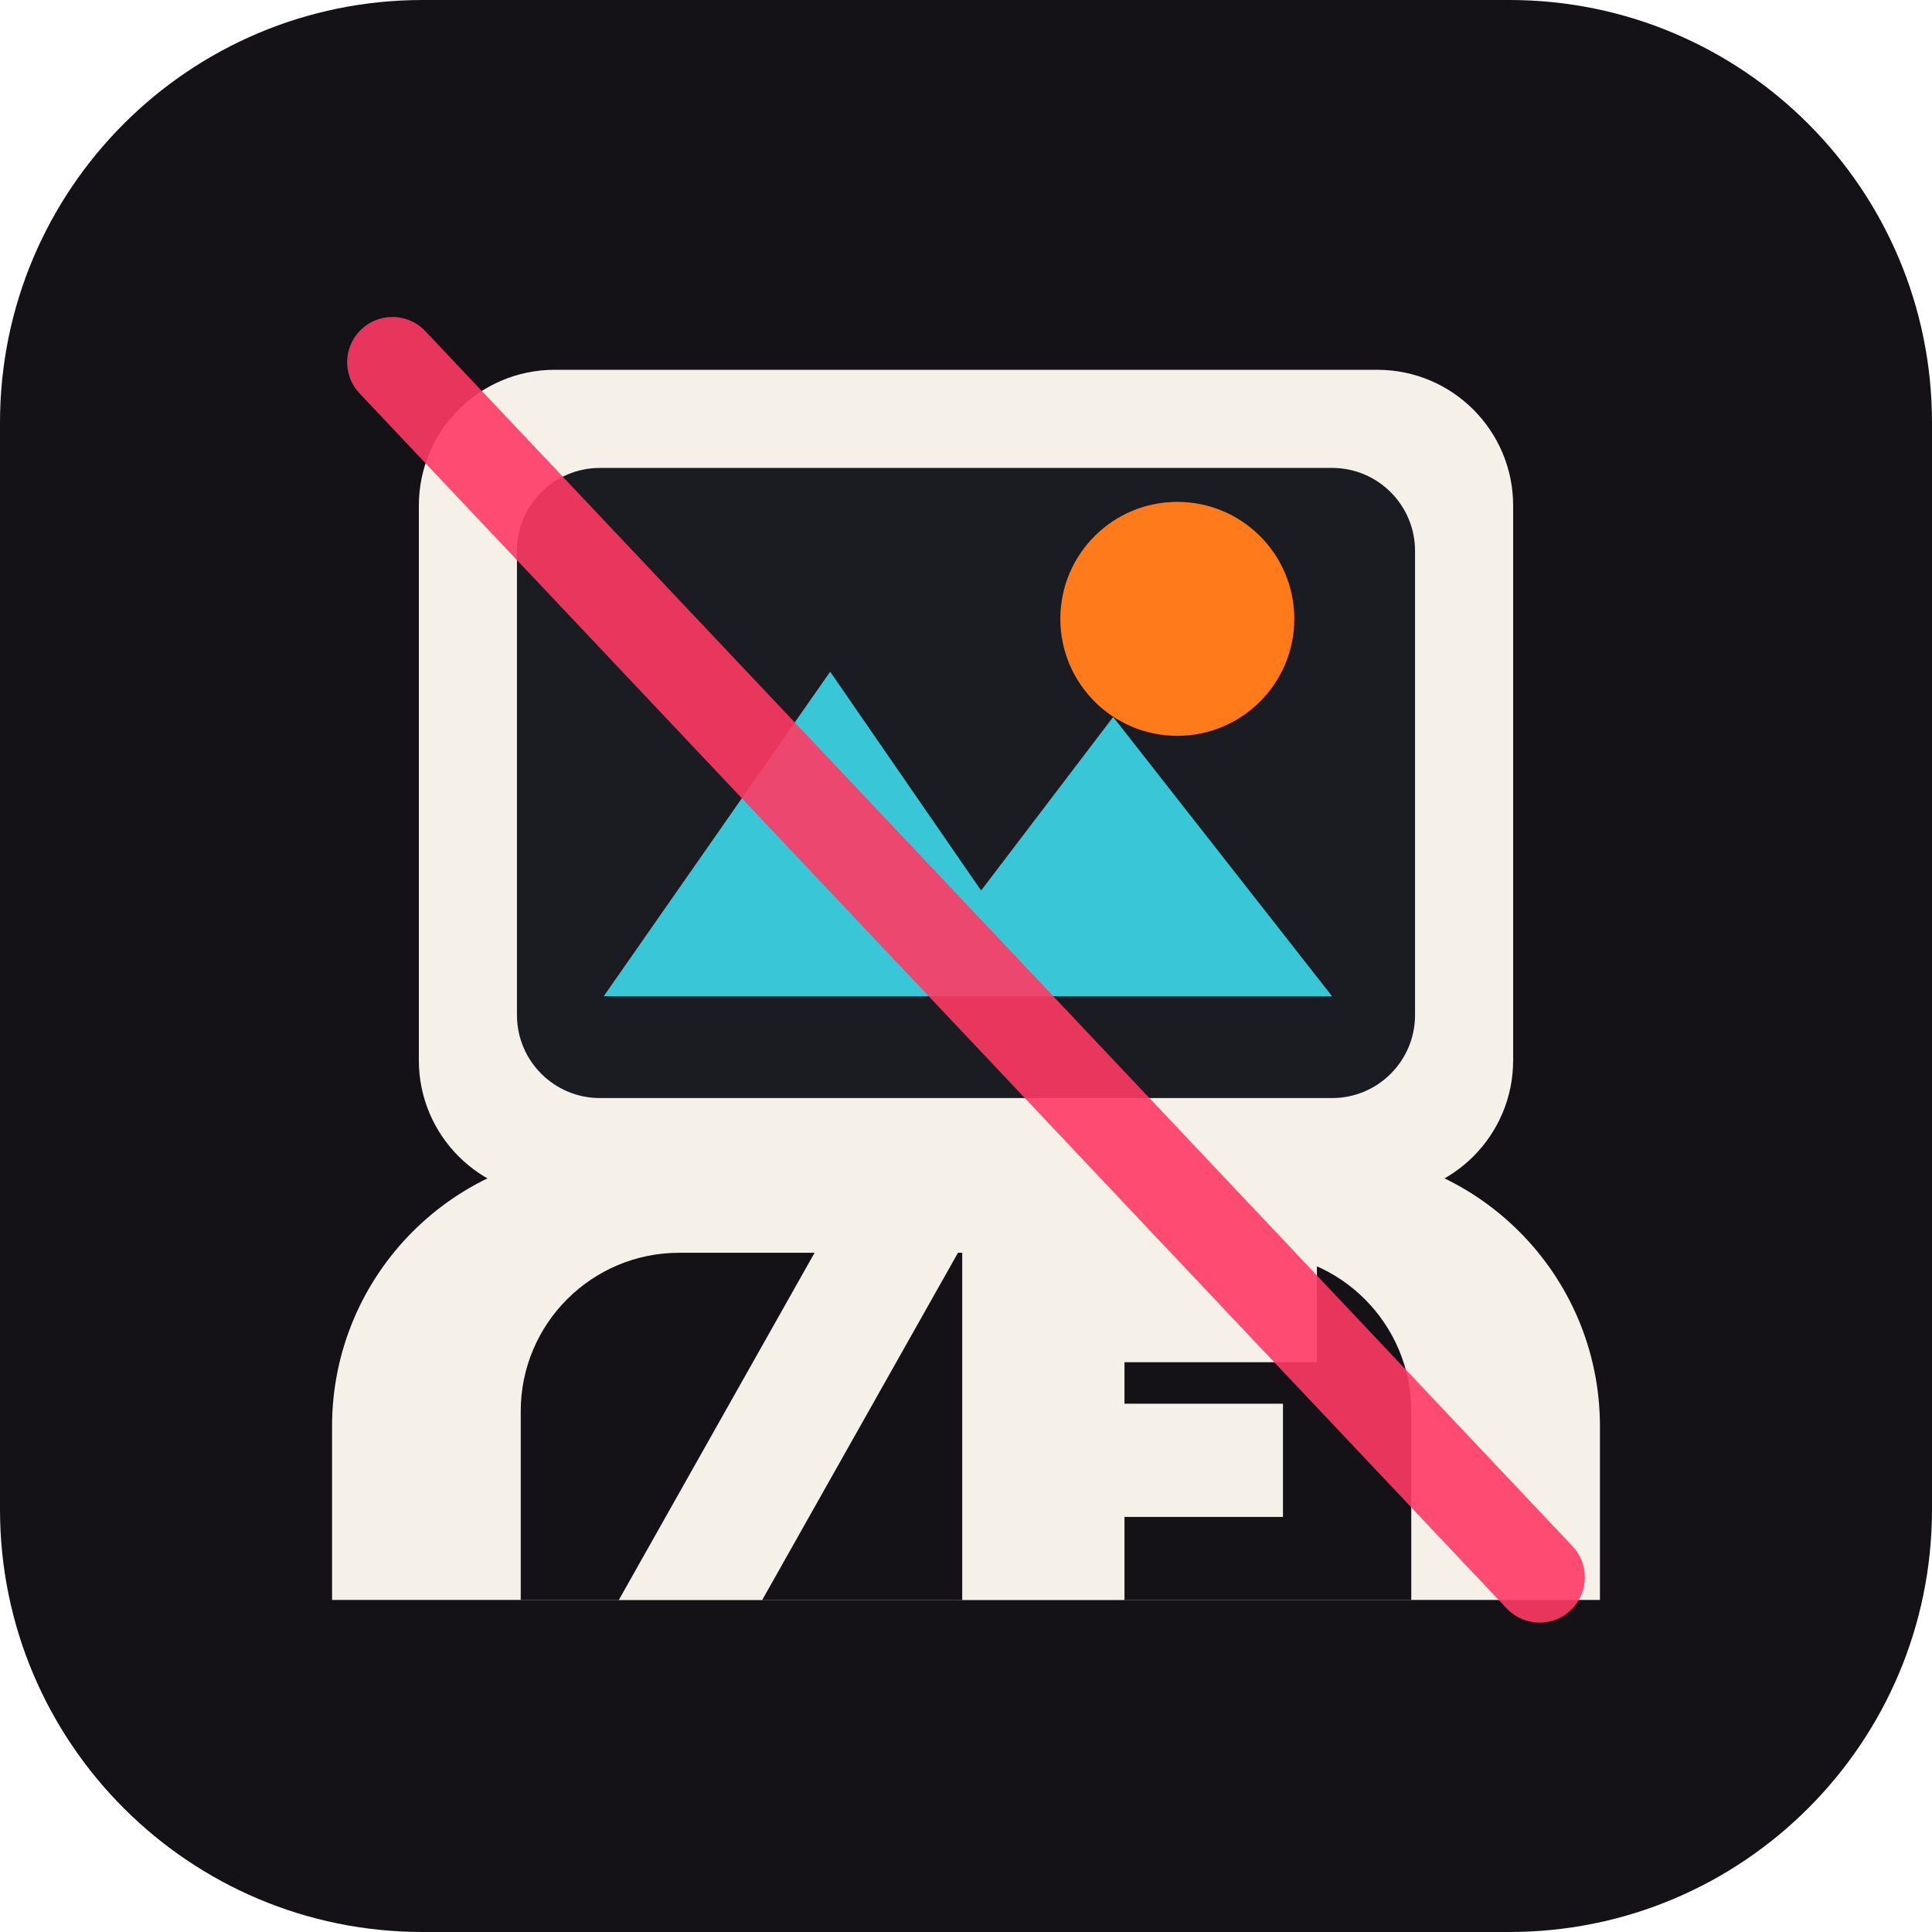
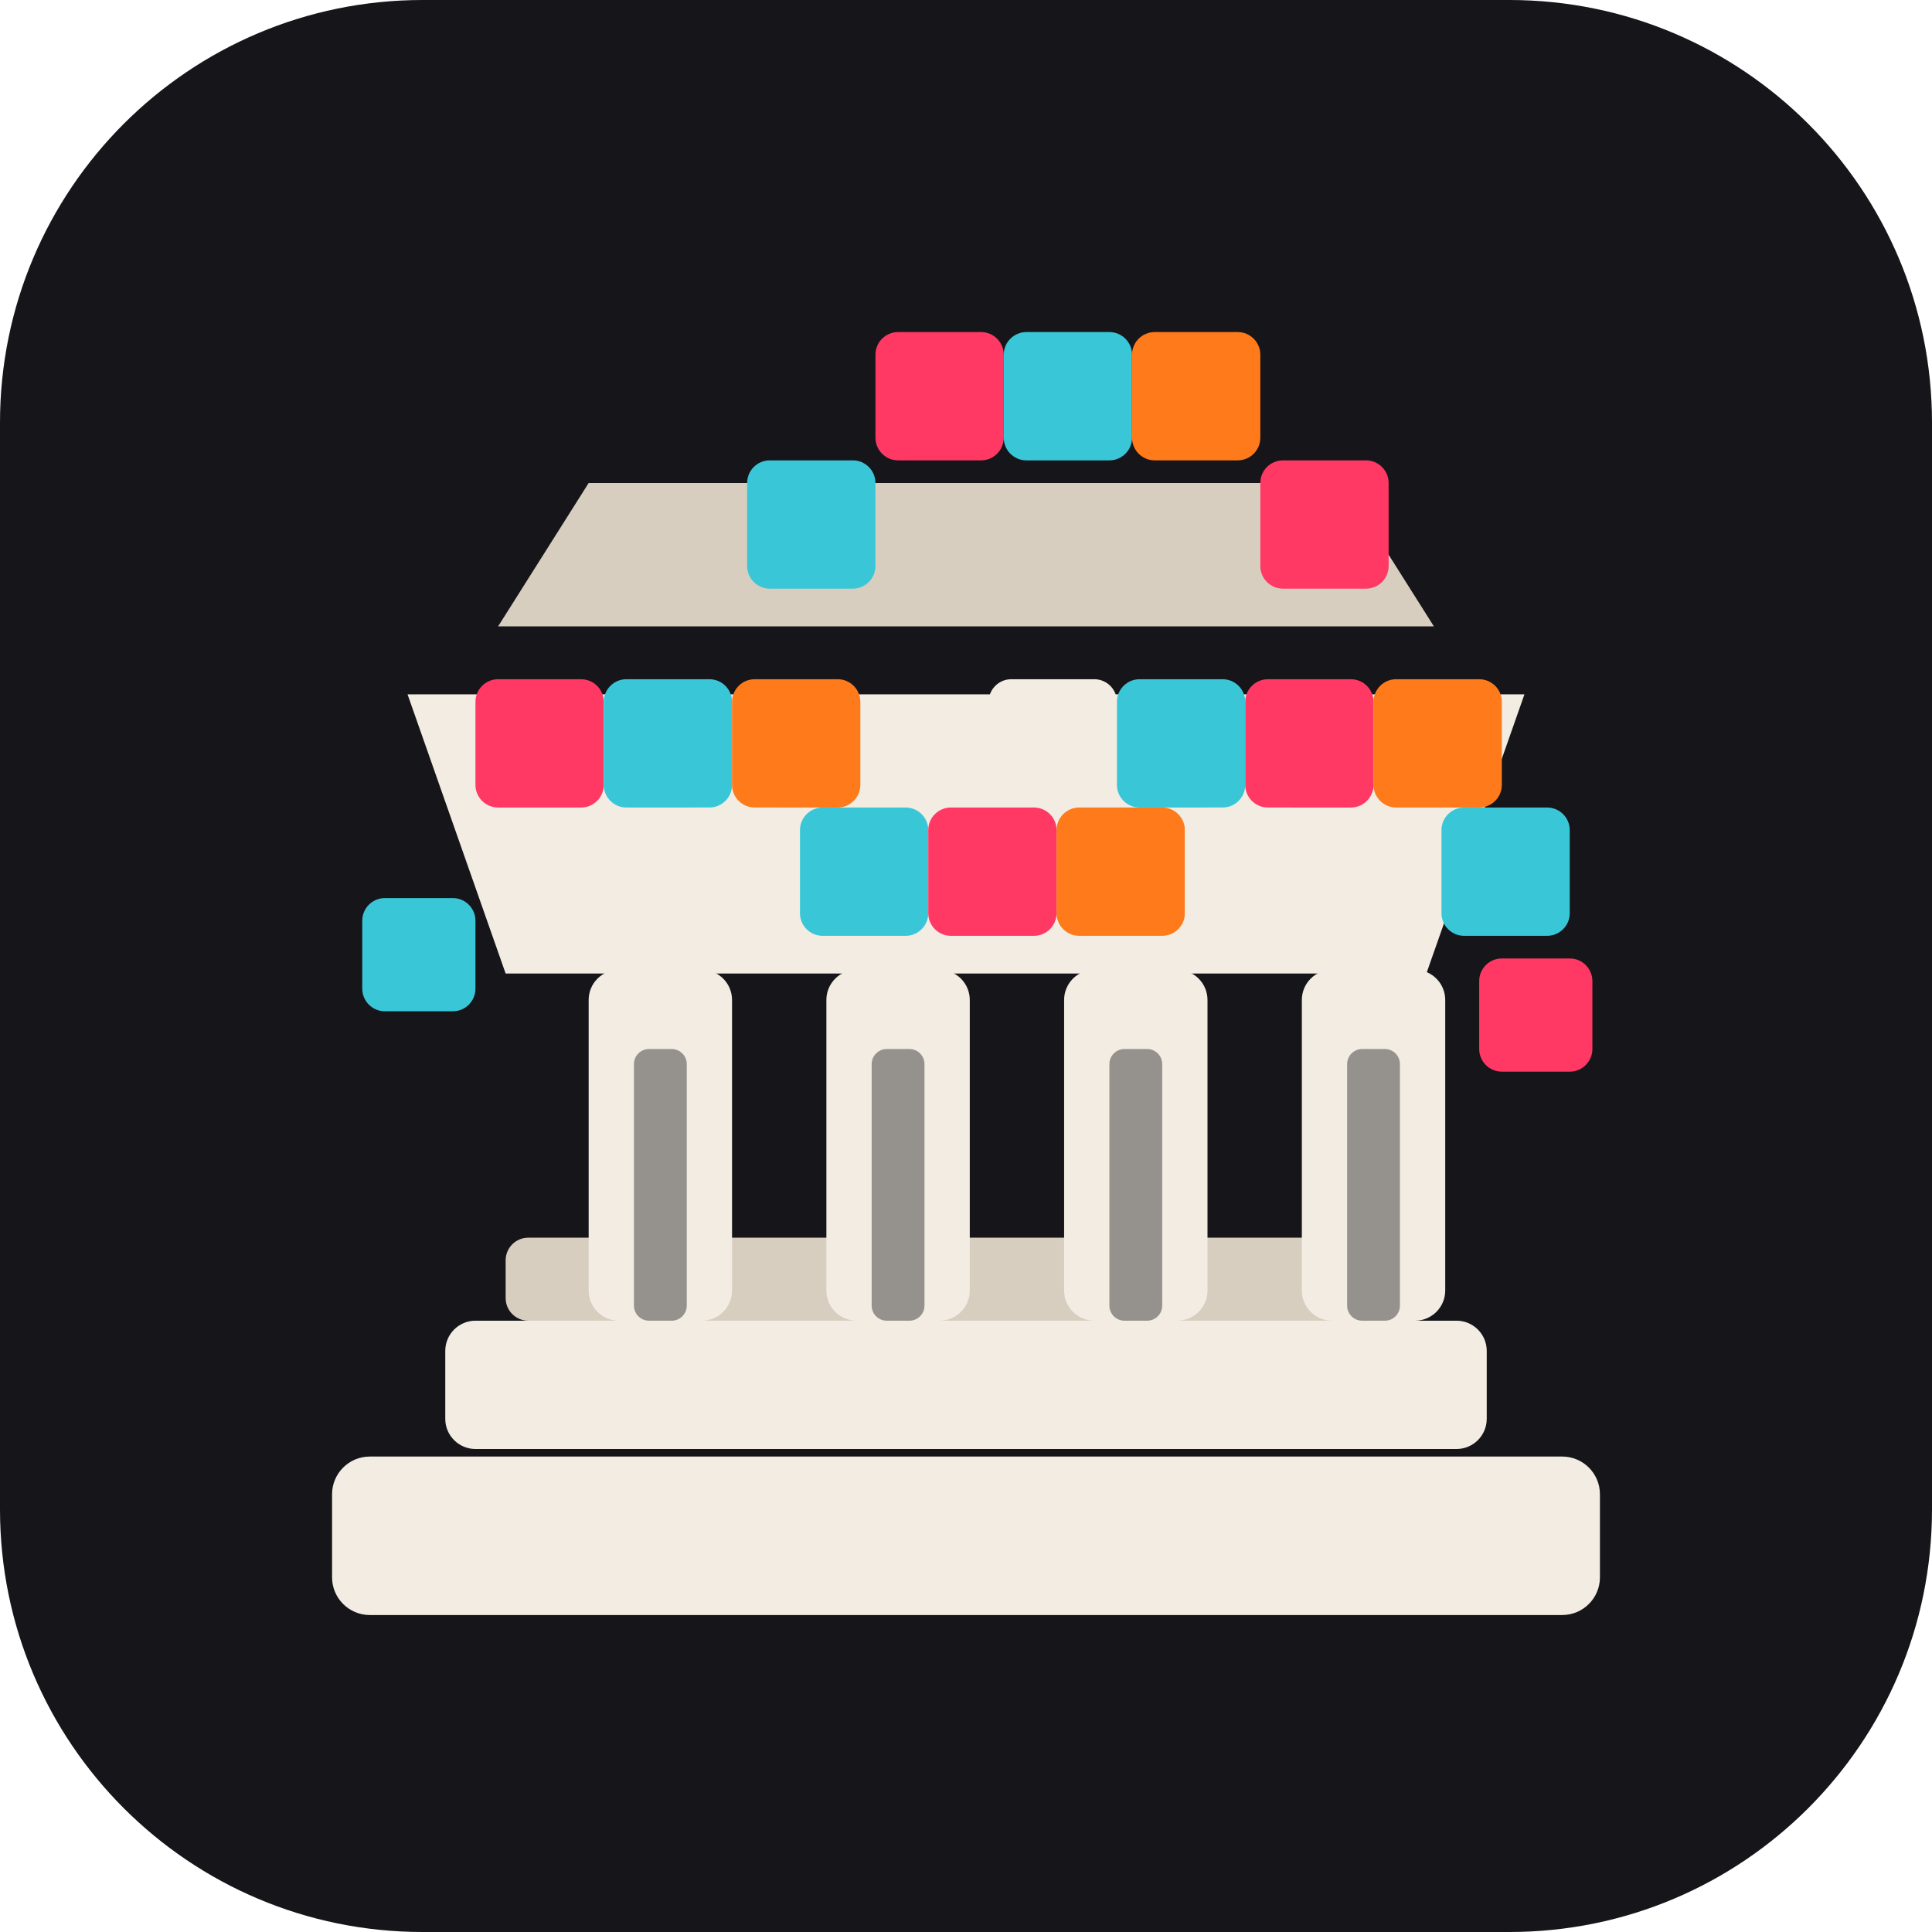
<svg xmlns="http://www.w3.org/2000/svg" width="512" height="512" viewBox="0 0 512 512" fill="none">
-   <rect width="512" height="512" rx="112" fill="#141217" />
-   <path d="M88 378C88 337.683 120.683 305 161 305H351C391.317 305 424 337.683 424 378V424H88V378Z" fill="#F5F0E8" />
-   <path d="M138 374C138 350.804 156.804 332 180 332H332C355.196 332 374 350.804 374 374V424H138V374Z" fill="#141217" />
-   <rect x="111" y="98" width="290" height="219" rx="36" fill="#F5F0E8" />
-   <rect x="137" y="124" width="238" height="167" rx="22" fill="#1B1C21" />
-   <path d="M160 264L220 178L260 236L295 190L353 264H160Z" fill="#39C7D8" />
-   <circle cx="312" cy="164" r="31" fill="#FF7A1A" />
-   <path d="M164 424L217 330H255L202 424H164Z" fill="#F5F0E8" />
-   <path d="M255 330H349V361H298V372H340V402H298V424H255V330Z" fill="#F5F0E8" />
-   <path d="M104 96L408 418" stroke="#FF3864" stroke-width="24" stroke-linecap="round" opacity="0.9" />
+   <rect width="512" height="512" rx="112" fill="#15151A" />
+   <rect x="88" y="386" width="336" height="42" rx="10" fill="#F2ECE2" />
+   <rect x="118" y="350" width="276" height="34" rx="8" fill="#F2ECE2" />
+   <rect x="134" y="328" width="244" height="22" rx="6" fill="#D8CEC0" />
+   <path d="M108 184H404L378 258H134L108 184Z" fill="#F2ECE2" />
+   <path d="M132 166H380L356 128H156L132 166Z" fill="#D8CEC0" />
+   <rect x="156" y="257" width="38" height="93" rx="8" fill="#F2ECE2" />
+   <rect x="219" y="257" width="38" height="93" rx="8" fill="#F2ECE2" />
+   <rect x="282" y="257" width="38" height="93" rx="8" fill="#F2ECE2" />
+   <rect x="345" y="257" width="38" height="93" rx="8" fill="#F2ECE2" />
+   <rect x="168" y="278" width="14" height="72" rx="4" fill="#15151A" opacity="0.42" />
+   <rect x="231" y="278" width="14" height="72" rx="4" fill="#15151A" opacity="0.42" />
+   <rect x="294" y="278" width="14" height="72" rx="4" fill="#15151A" opacity="0.42" />
+   <rect x="357" y="278" width="14" height="72" rx="4" fill="#15151A" opacity="0.42" />
+   <rect x="126" y="180" width="34" height="34" rx="6" fill="#FF3864" />
+   <rect x="160" y="180" width="34" height="34" rx="6" fill="#39C7D8" />
+   <rect x="194" y="180" width="34" height="34" rx="6" fill="#FF7A1A" />
+   <rect x="262" y="180" width="34" height="34" rx="6" fill="#F2ECE2" />
+   <rect x="296" y="180" width="34" height="34" rx="6" fill="#39C7D8" />
+   <rect x="330" y="180" width="34" height="34" rx="6" fill="#FF3864" />
+   <rect x="364" y="180" width="34" height="34" rx="6" fill="#FF7A1A" />
+   <rect x="178" y="214" width="34" height="34" rx="6" fill="#F2ECE2" />
+   <rect x="212" y="214" width="34" height="34" rx="6" fill="#39C7D8" />
+   <rect x="246" y="214" width="34" height="34" rx="6" fill="#FF3864" />
+   <rect x="280" y="214" width="34" height="34" rx="6" fill="#FF7A1A" />
+   <rect x="314" y="214" width="34" height="34" rx="6" fill="#F2ECE2" />
+   <rect x="382" y="214" width="34" height="34" rx="6" fill="#39C7D8" />
+   <rect x="392" y="254" width="30" height="30" rx="6" fill="#FF3864" />
+   <rect x="96" y="238" width="30" height="30" rx="6" fill="#39C7D8" />
+   <rect x="232" y="88" width="34" height="34" rx="6" fill="#FF3864" />
+   <rect x="266" y="88" width="34" height="34" rx="6" fill="#39C7D8" />
+   <rect x="300" y="88" width="34" height="34" rx="6" fill="#FF7A1A" />
+   <rect x="198" y="122" width="34" height="34" rx="6" fill="#39C7D8" />
+   <rect x="334" y="122" width="34" height="34" rx="6" fill="#FF3864" />
</svg>
